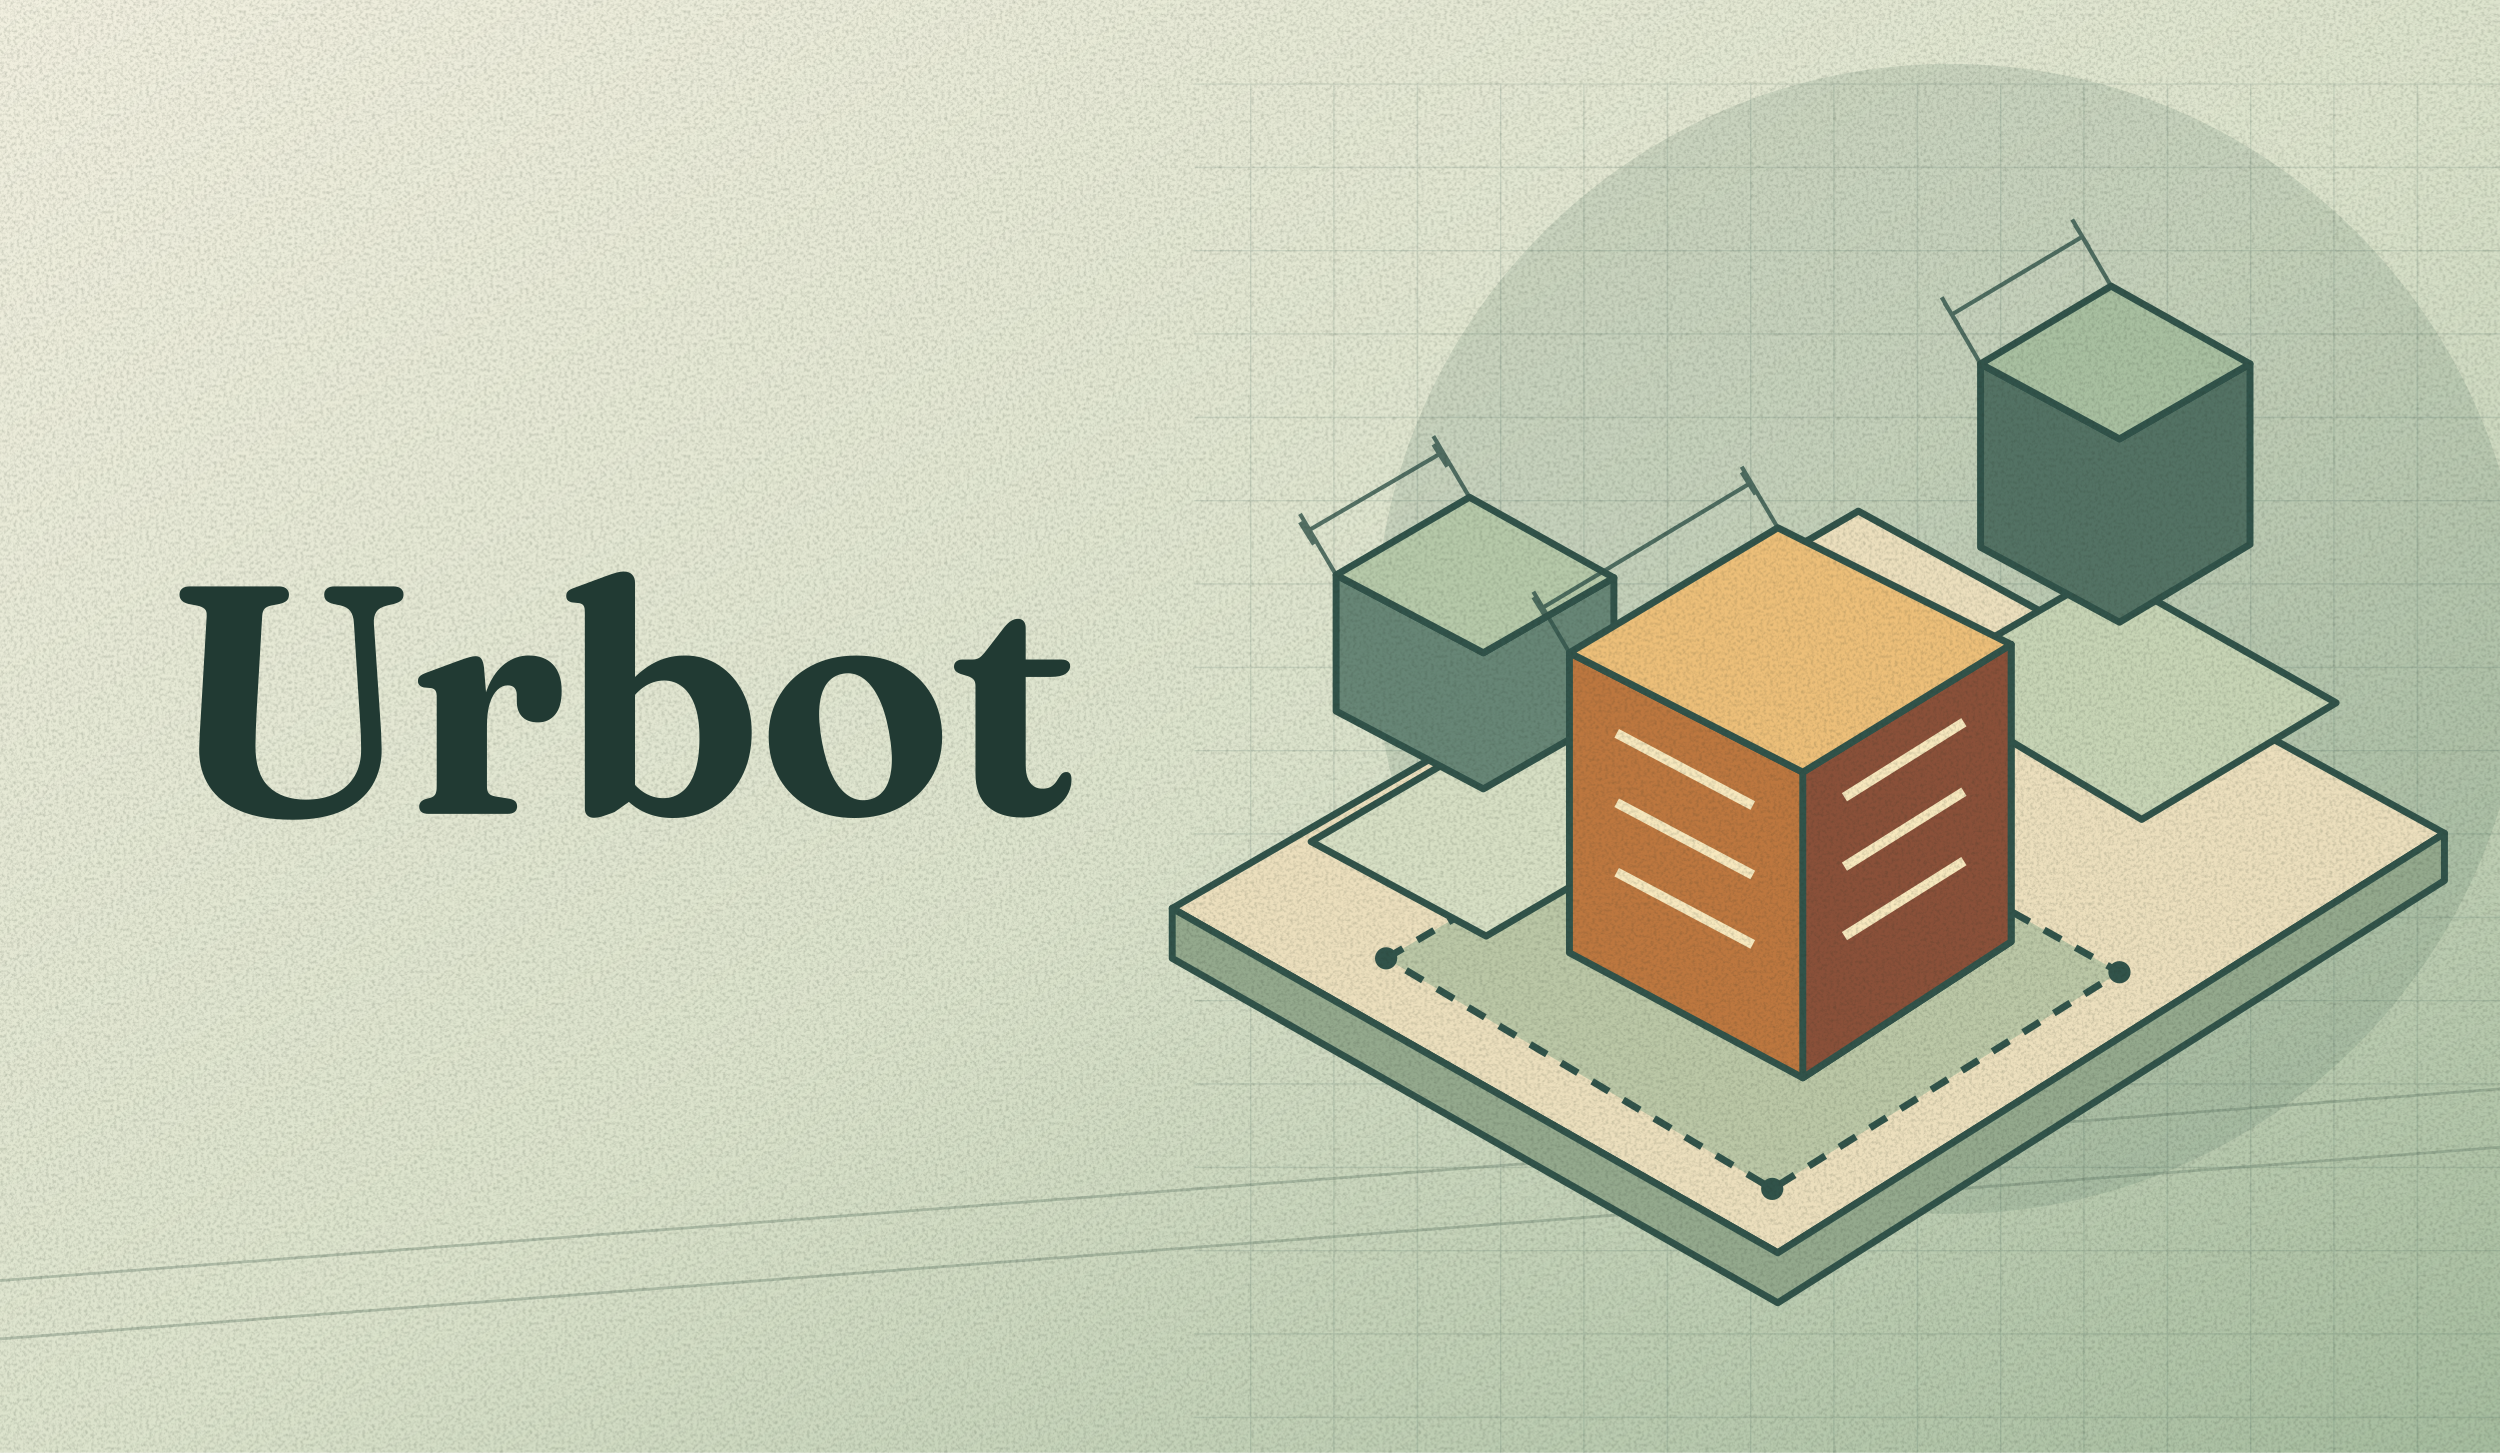
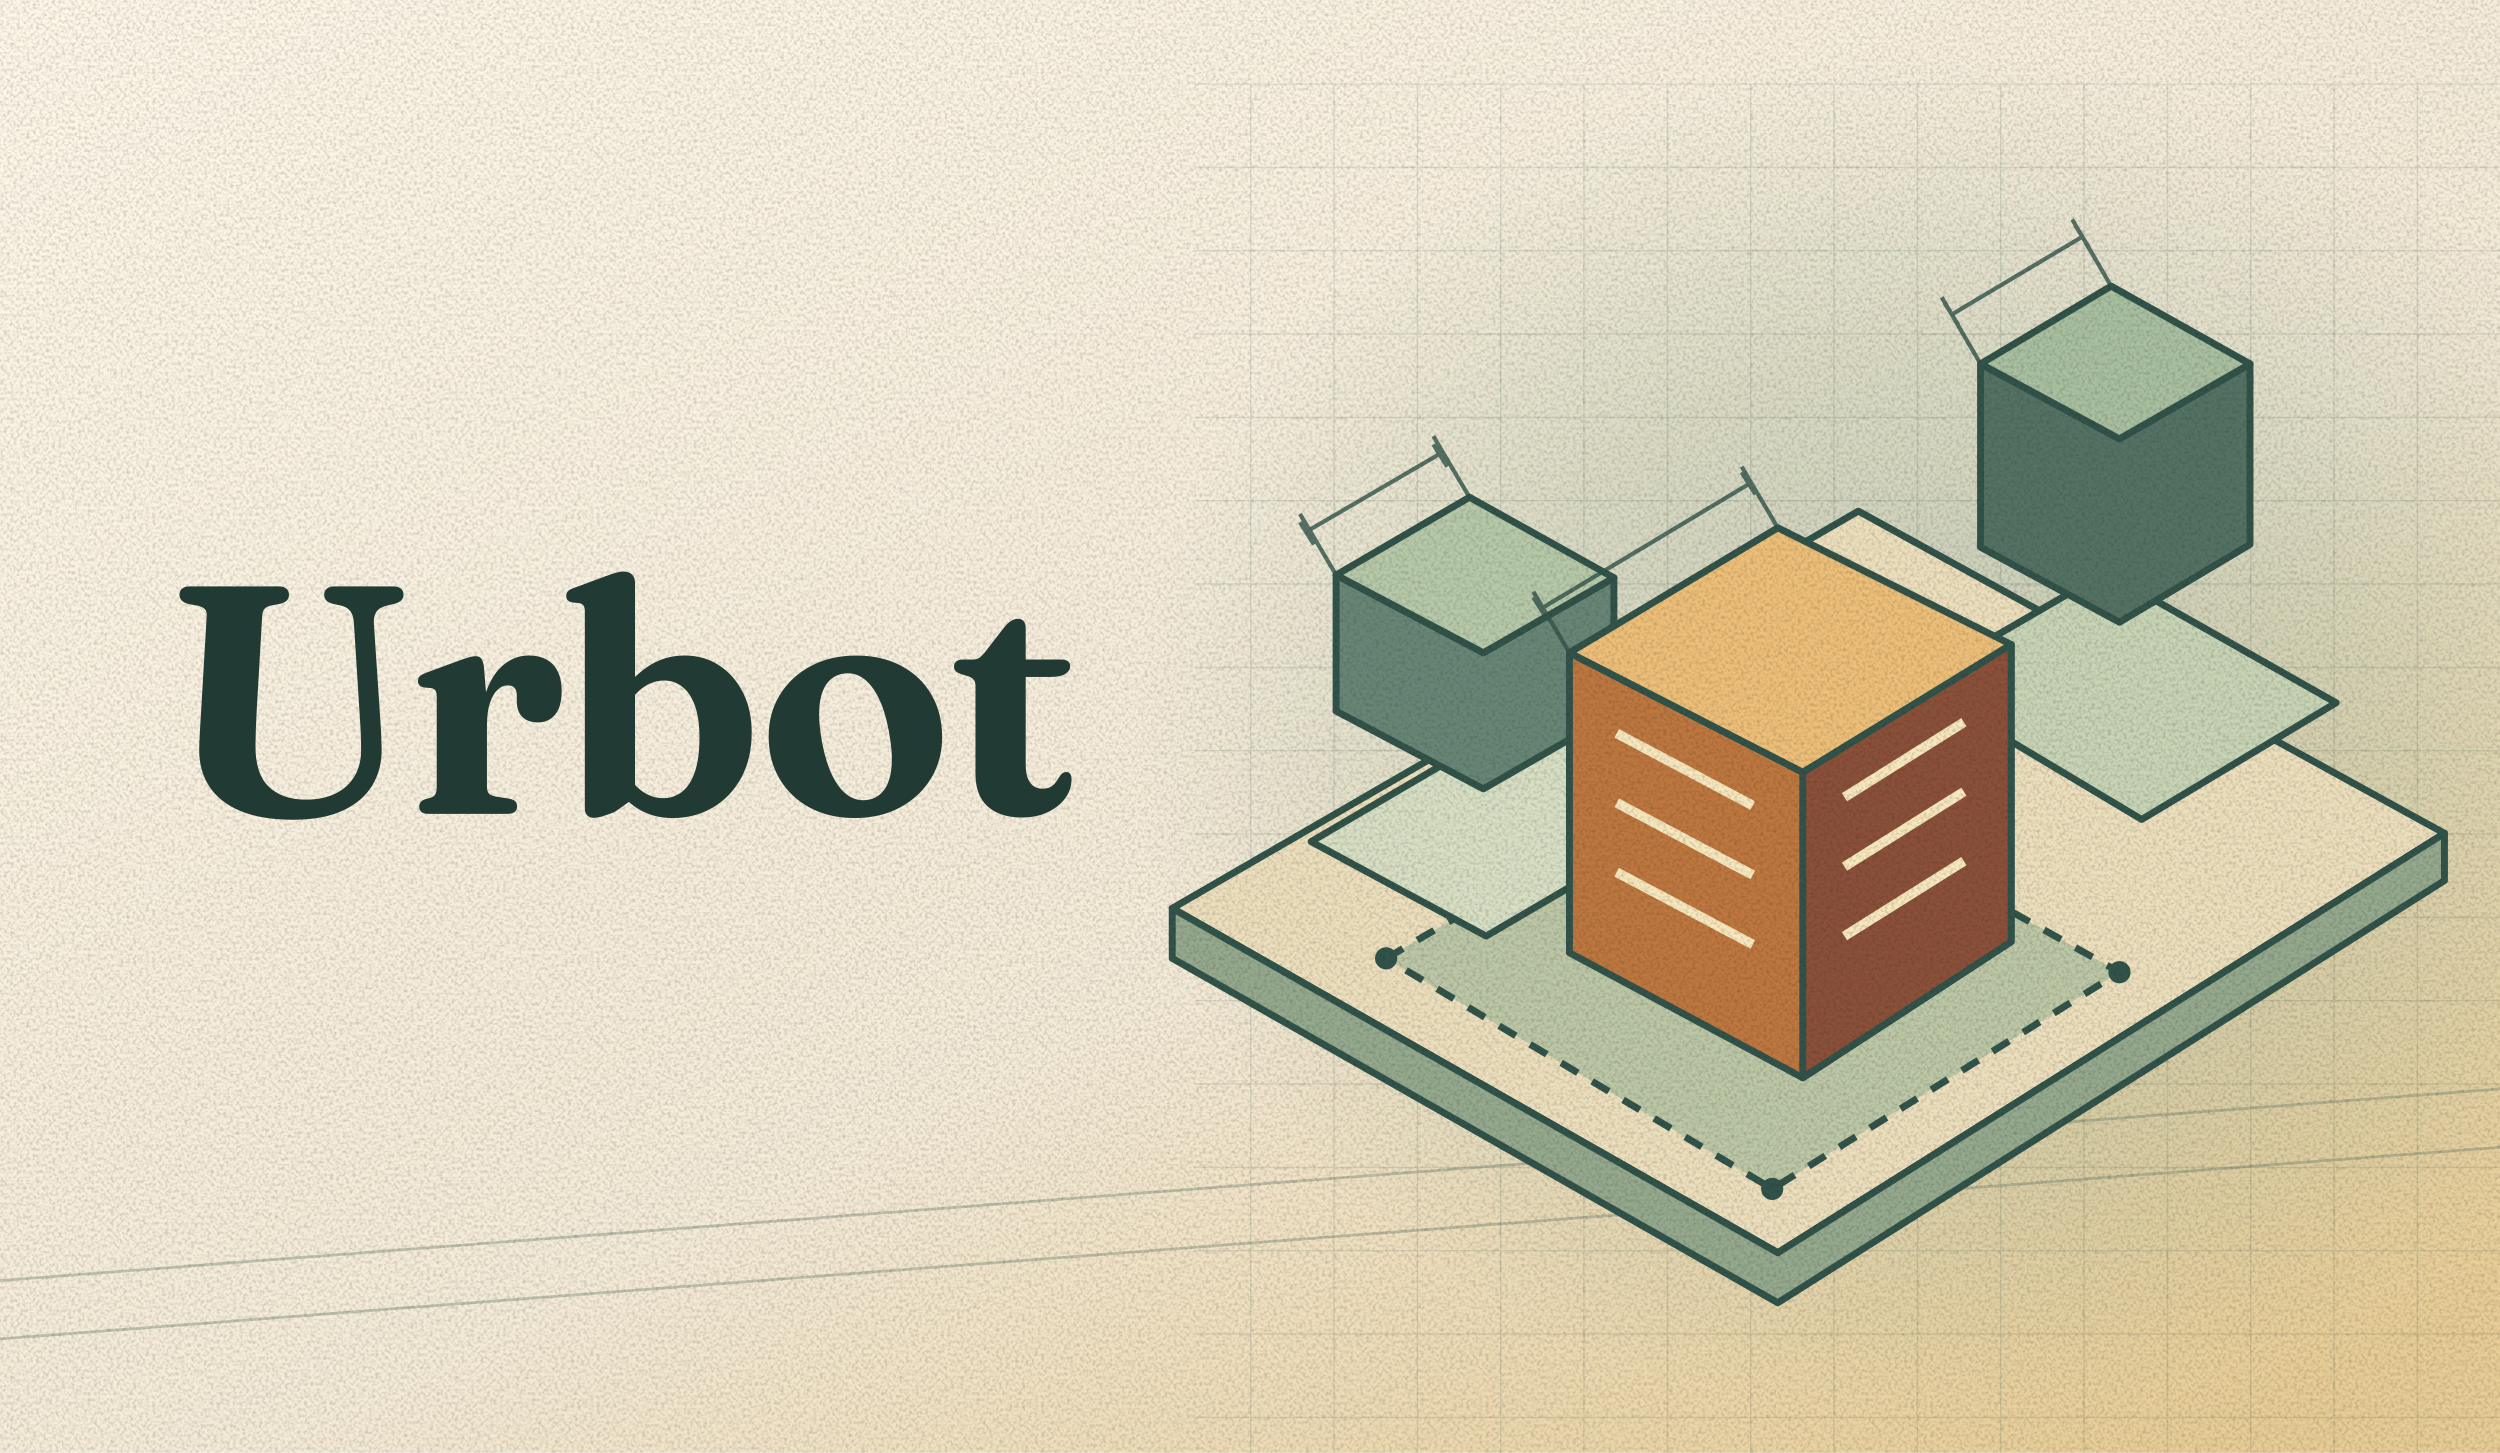
<svg xmlns="http://www.w3.org/2000/svg" viewBox="0 0 900 523" role="img" aria-labelledby="title desc">
  <defs>
-     <linearGradient id="paper" x2="1" y2="1">
-       <stop stop-color="#f1efdf" />
-       <stop offset=".52" stop-color="#dce3cc" />
-       <stop offset="1" stop-color="#a5bc9e" />
+     <linearGradient id="paper" x2=".87" y2="1">
+       <stop stop-color="#fdf7e9" />
+       <stop offset=".62" stop-color="#f4ebd8" />
+       <stop offset="1" stop-color="#e7cd96" />
    </linearGradient>
+     <radialGradient id="haze">
+       <stop stop-color="#628a71" stop-opacity=".34" />
+       <stop offset=".56" stop-color="#7c9b77" stop-opacity=".22" />
+       <stop offset="1" stop-color="#7c9b77" stop-opacity="0" />
+     </radialGradient>
    <pattern id="grid" width="30" height="30" patternUnits="userSpaceOnUse">
      <path d="M30 0H0v30" fill="none" stroke="#31534a" stroke-opacity=".15" />
    </pattern>
    <filter id="noise" x="0" y="0" width="100%" height="100%" color-interpolation-filters="sRGB">
-       <feTurbulence type="fractalNoise" baseFrequency=".86" numOctaves="3" seed="14" stitchTiles="stitch" />
-       <feColorMatrix type="matrix" values="0 0 0 0 .12  0 0 0 0 .17  0 0 0 0 .12  1.2 0 0 0 -.49" />
+       <feTurbulence type="fractalNoise" baseFrequency=".86" numOctaves="3" seed="7" stitchTiles="stitch" />
+       <feColorMatrix type="matrix" values="0 0 0 0 .13  0 0 0 0 .095  0 0 0 0 .065  1.2 0 0 0 -.49" />
    </filter>
    <pattern id="grain" width="160" height="160" patternUnits="userSpaceOnUse">
      <rect width="160" height="160" filter="url(#noise)" />
    </pattern>
  </defs>
  <g id="urbot-backdrop">
    <path d="M0 0h900v523H0z" fill="url(#paper)" />
-     <circle cx="702" cy="230" r="207" fill="#466a57" opacity=".16" />
+     <ellipse cx="694" cy="264" rx="285" ry="244" fill="url(#haze)" />
    <path d="M430 30h470v493H430z" fill="url(#grid)" />
    <path d="M0 482 900 413m-900 48 900-69" stroke="#657d69" stroke-opacity=".38" />
  </g>
  <g id="urbot-motion" class="project-art-motion">
    <g stroke="#31534a" stroke-width="2.5" stroke-linejoin="round">
      <path d="m422 327 247-143 211 116-240 151Z" fill="#ecdfbd" />
      <path d="m422 327 218 124 240-151v17L640 469 422 345Z" fill="#94a98d" />
      <path d="m499 345 125-73 139 78-125 78Z" fill="#bbc7a6" stroke-dasharray="7 6" />
      <path d="m472 303 87-51 63 34-87 51Z" fill="#d7dfc4" />
      <path d="m689 246 69-40 83 47-70 42Z" fill="#c7d4b5" />
      <path d="m481 256 53 28 47-27v-49l-47 27-53-28Z" fill="#678676" />
      <path d="m481 207 48-28 52 29-47 27Z" fill="#b6c9a9" />
      <path d="m713 197 50 27 47-28v-65l-47 27-50-27Z" fill="#537264" />
      <path d="m713 131 47-28 50 28-47 27Z" fill="#a8bfa0" />
      <path d="m565 235 84 43 75-46v107l-75 49-84-45Z" fill="#bd773f" />
      <path d="m649 278 75-46v107l-75 49Z" fill="#8a5039" />
      <path d="m565 235 75-45 84 42-75 46Z" fill="#edbf79" />
    </g>
    <g fill="none" stroke="#f7e8be" stroke-width="3.5">
      <path d="m582 264 49 26m-49-1 49 26m-49-1 49 26m33-53 43-27m-43 52 43-27m-43 52 43-27" />
    </g>
    <g fill="none" stroke="#31534a" stroke-width="1.5" opacity=".8">
      <path d="M481 207l-13-22m61-6-13-22m-45 34 48-28m-51 25 5 8m43-36 5 8" />
      <path d="M565 235l-13-22m88-23-13-22m-72 51 75-45m-78 41 5 8m70-53 5 8" />
      <path d="M713 131l-14-24m61-4-14-24m-43 34 47-28m-50 24 5 8m42-36 5 8" />
    </g>
    <g fill="#31534a">
      <circle cx="499" cy="345" r="4" />
      <circle cx="763" cy="350" r="4" />
      <circle cx="638" cy="428" r="4" />
    </g>
  </g>
  <g id="urbot-finish">
-     <path d="M0 0h900v523H0z" fill="url(#grain)" opacity=".32" />
+     <path d="M0 0h900v523H0z" fill="url(#grain)" opacity=".35" />
    <path d="M129.51 257.7 127.4 224.21Q127.23 221.49 126.12 220.01Q125.02 218.52 122.62 217.97L120.14 217.45Q118.19 216.95 117.45 216.16Q116.71 215.37 116.71 214.03Q116.71 212.72 117.67 211.91Q118.62 211.1 120.32 211.1H141.61Q143.39 211.1 144.33 211.91Q145.26 212.72 145.26 214.03Q145.26 215.39 144.46 216.14Q143.66 216.89 141.8 217.42L139.47 217.95Q136.41 218.72 135.42 220.37Q134.42 222.01 134.6 224.61L136.81 257.62Q137.04 260.62 137.19 263.51Q137.34 266.4 137.39 269.53Q137.52 276.89 134.06 282.68Q130.59 288.47 123.46 291.79Q116.34 295.11 105.46 295.11Q94.19 295.11 86.66 292Q79.13 288.88 75.37 283.15Q71.61 277.42 71.7 269.64Q71.72 268.35 71.81 266.36Q71.91 264.37 72.06 261.63Q72.2 258.88 72.44 255.34L74.41 221.76Q74.53 220.08 73.71 219.24Q72.88 218.4 70.86 217.99L67.99 217.45Q64.61 216.66 64.61 214.05Q64.61 212.72 65.55 211.91Q66.5 211.1 68.27 211.1H100.37Q102.14 211.1 103.09 211.91Q104.03 212.72 104.03 214.05Q104.03 215.39 103.25 216.19Q102.46 216.99 100.63 217.41L97.69 217.99Q96.02 218.32 95.26 219.15Q94.5 219.98 94.39 221.68L92.43 255.39Q92.2 259.32 92.1 262.59Q92.01 265.87 91.97 268.35Q91.86 278.42 96.69 283.15Q101.53 287.87 110.12 287.87Q116.36 287.87 120.86 285.63Q125.35 283.39 127.73 279.27Q130.11 275.14 130 269.38Q129.96 265.32 129.82 262.67Q129.67 260.02 129.51 257.7ZM173.19 261.83Q173.19 253.25 175.6 247.5Q178 241.74 181.88 238.86Q185.76 235.98 190.29 235.98Q196.02 235.98 199.11 239.27Q202.2 242.57 202.2 248.76Q202.2 254.46 199.85 257.26Q197.5 260.06 193.75 260.06Q189.95 260.06 188 258.05Q186.05 256.04 186.05 252.47V250.26Q186.01 248.55 185.23 247.64Q184.44 246.73 182.71 246.73Q180.83 246.73 179.12 248.3Q177.42 249.88 176.36 253.1Q175.3 256.32 175.3 261.42ZM174.23 240.23 175.3 253.36V283.1Q175.3 284.79 175.94 285.6Q176.58 286.41 178.39 286.73L183.32 287.53Q184.74 287.79 185.45 288.45Q186.15 289.11 186.15 290.31Q186.15 291.6 185.27 292.3Q184.4 293 182.62 293H154.36Q152.54 293 151.72 292.3Q150.9 291.6 150.9 290.35Q150.9 289.47 151.44 288.78Q151.98 288.09 153.1 287.71L155.23 287.11Q156.26 286.75 156.74 285.88Q157.22 285.01 157.22 283.1V250.83Q157.22 249.29 156.75 248.61Q156.28 247.92 155.27 247.72L152.56 247.48Q151.45 247.2 150.96 246.62Q150.46 246.04 150.46 245.17Q150.46 244.1 151.11 243.46Q151.76 242.82 153.36 242.21L164.43 238.12Q167.57 236.95 168.98 236.59Q170.39 236.22 171.21 236.22Q172.59 236.22 173.27 237.13Q173.95 238.04 174.23 240.23ZM228.61 209.78V287.14L221.21 292.36Q217.89 293.58 216.51 294Q215.12 294.41 213.8 294.41Q212.35 294.41 211.44 293.57Q210.54 292.73 210.54 291.06V220.25Q210.54 218.66 210.07 218.01Q209.6 217.35 208.58 217.15L205.87 216.85Q204.76 216.57 204.3 216.02Q203.84 215.47 203.84 214.54Q203.84 213.53 204.43 212.88Q205.02 212.23 206.67 211.64L218.02 207.43Q220.48 206.52 221.92 206.14Q223.36 205.75 224.41 205.75Q226.52 205.75 227.57 206.87Q228.61 207.98 228.61 209.78ZM225.11 255.16 222.18 251.67Q226.89 244.3 232.96 240.14Q239.03 235.98 246.52 235.98Q253.44 235.98 258.87 239.53Q264.31 243.08 267.46 249.3Q270.61 255.52 270.61 263.66Q270.61 273.04 266.86 279.96Q263.11 286.87 256.67 290.68Q250.23 294.49 242.18 294.49Q235.21 294.49 229.86 291.27Q224.52 288.05 220.96 281.86L225.42 278.34Q228.24 282.91 231.58 285.12Q234.92 287.34 238.82 287.34Q242.58 287.34 245.52 285.05Q248.46 282.76 250.13 277.94Q251.8 273.11 251.8 265.59Q251.8 258.53 250.15 253.99Q248.49 249.45 245.63 247.22Q242.76 244.99 239.12 244.99Q235.08 244.99 231.56 247.48Q228.05 249.96 225.11 255.16ZM308.27 236Q317.51 236 324.46 239.71Q331.41 243.43 335.29 250.04Q339.17 256.65 339.17 265.39Q339.17 273.66 335.16 280.24Q331.15 286.82 324.07 290.65Q316.99 294.49 307.62 294.49Q298.42 294.49 291.48 290.73Q284.54 286.97 280.63 280.36Q276.72 273.74 276.72 265.09Q276.72 256.69 280.75 250.14Q284.78 243.59 291.86 239.79Q298.94 236 308.27 236ZM312.45 287.94Q316.1 287.32 318.28 284.37Q320.46 281.42 320.95 276.13Q321.44 270.84 319.99 263.24Q318.62 255.82 316.17 250.99Q313.73 246.16 310.5 244.02Q307.26 241.87 303.48 242.54Q299.83 243.16 297.65 246.11Q295.47 249.06 295 254.33Q294.53 259.6 295.94 267.25Q297.33 274.63 299.77 279.47Q302.2 284.32 305.44 286.45Q308.68 288.58 312.45 287.94ZM348.6 243.46 345.98 242.68Q344.63 242.21 344.04 241.57Q343.44 240.93 343.44 239.98Q343.44 238.76 344.3 238.1Q345.16 237.43 346.6 237.43H350.08Q351.43 237.43 352.37 236.9Q353.3 236.36 354.43 234.99L361.47 225.9Q362.78 224.26 364 223.52Q365.23 222.77 366.47 222.77Q367.75 222.77 368.5 223.61Q369.25 224.45 369.25 226.05V275.42Q369.25 279.54 370.83 281.73Q372.4 283.93 375.26 283.93Q377.45 283.93 378.65 283.02Q379.85 282.12 380.55 280.96Q381.25 279.8 381.93 278.89Q382.61 277.99 383.77 277.93Q384.71 277.89 385.23 278.53Q385.74 279.17 385.74 280.63Q385.74 284.3 383.46 287.4Q381.17 290.5 377.13 292.4Q373.1 294.3 367.95 294.3Q360.05 294.3 355.61 290.36Q351.17 286.43 351.17 278.51V247Q351.17 245.49 350.57 244.73Q349.96 243.97 348.6 243.46ZM362.36 243.69V237.43H382.1Q383.54 237.43 384.39 238.03Q385.25 238.62 385.25 239.78Q385.25 241.44 383.59 242.57Q381.94 243.69 378.26 243.69Z" fill="#213a33" />
  </g>
</svg>
